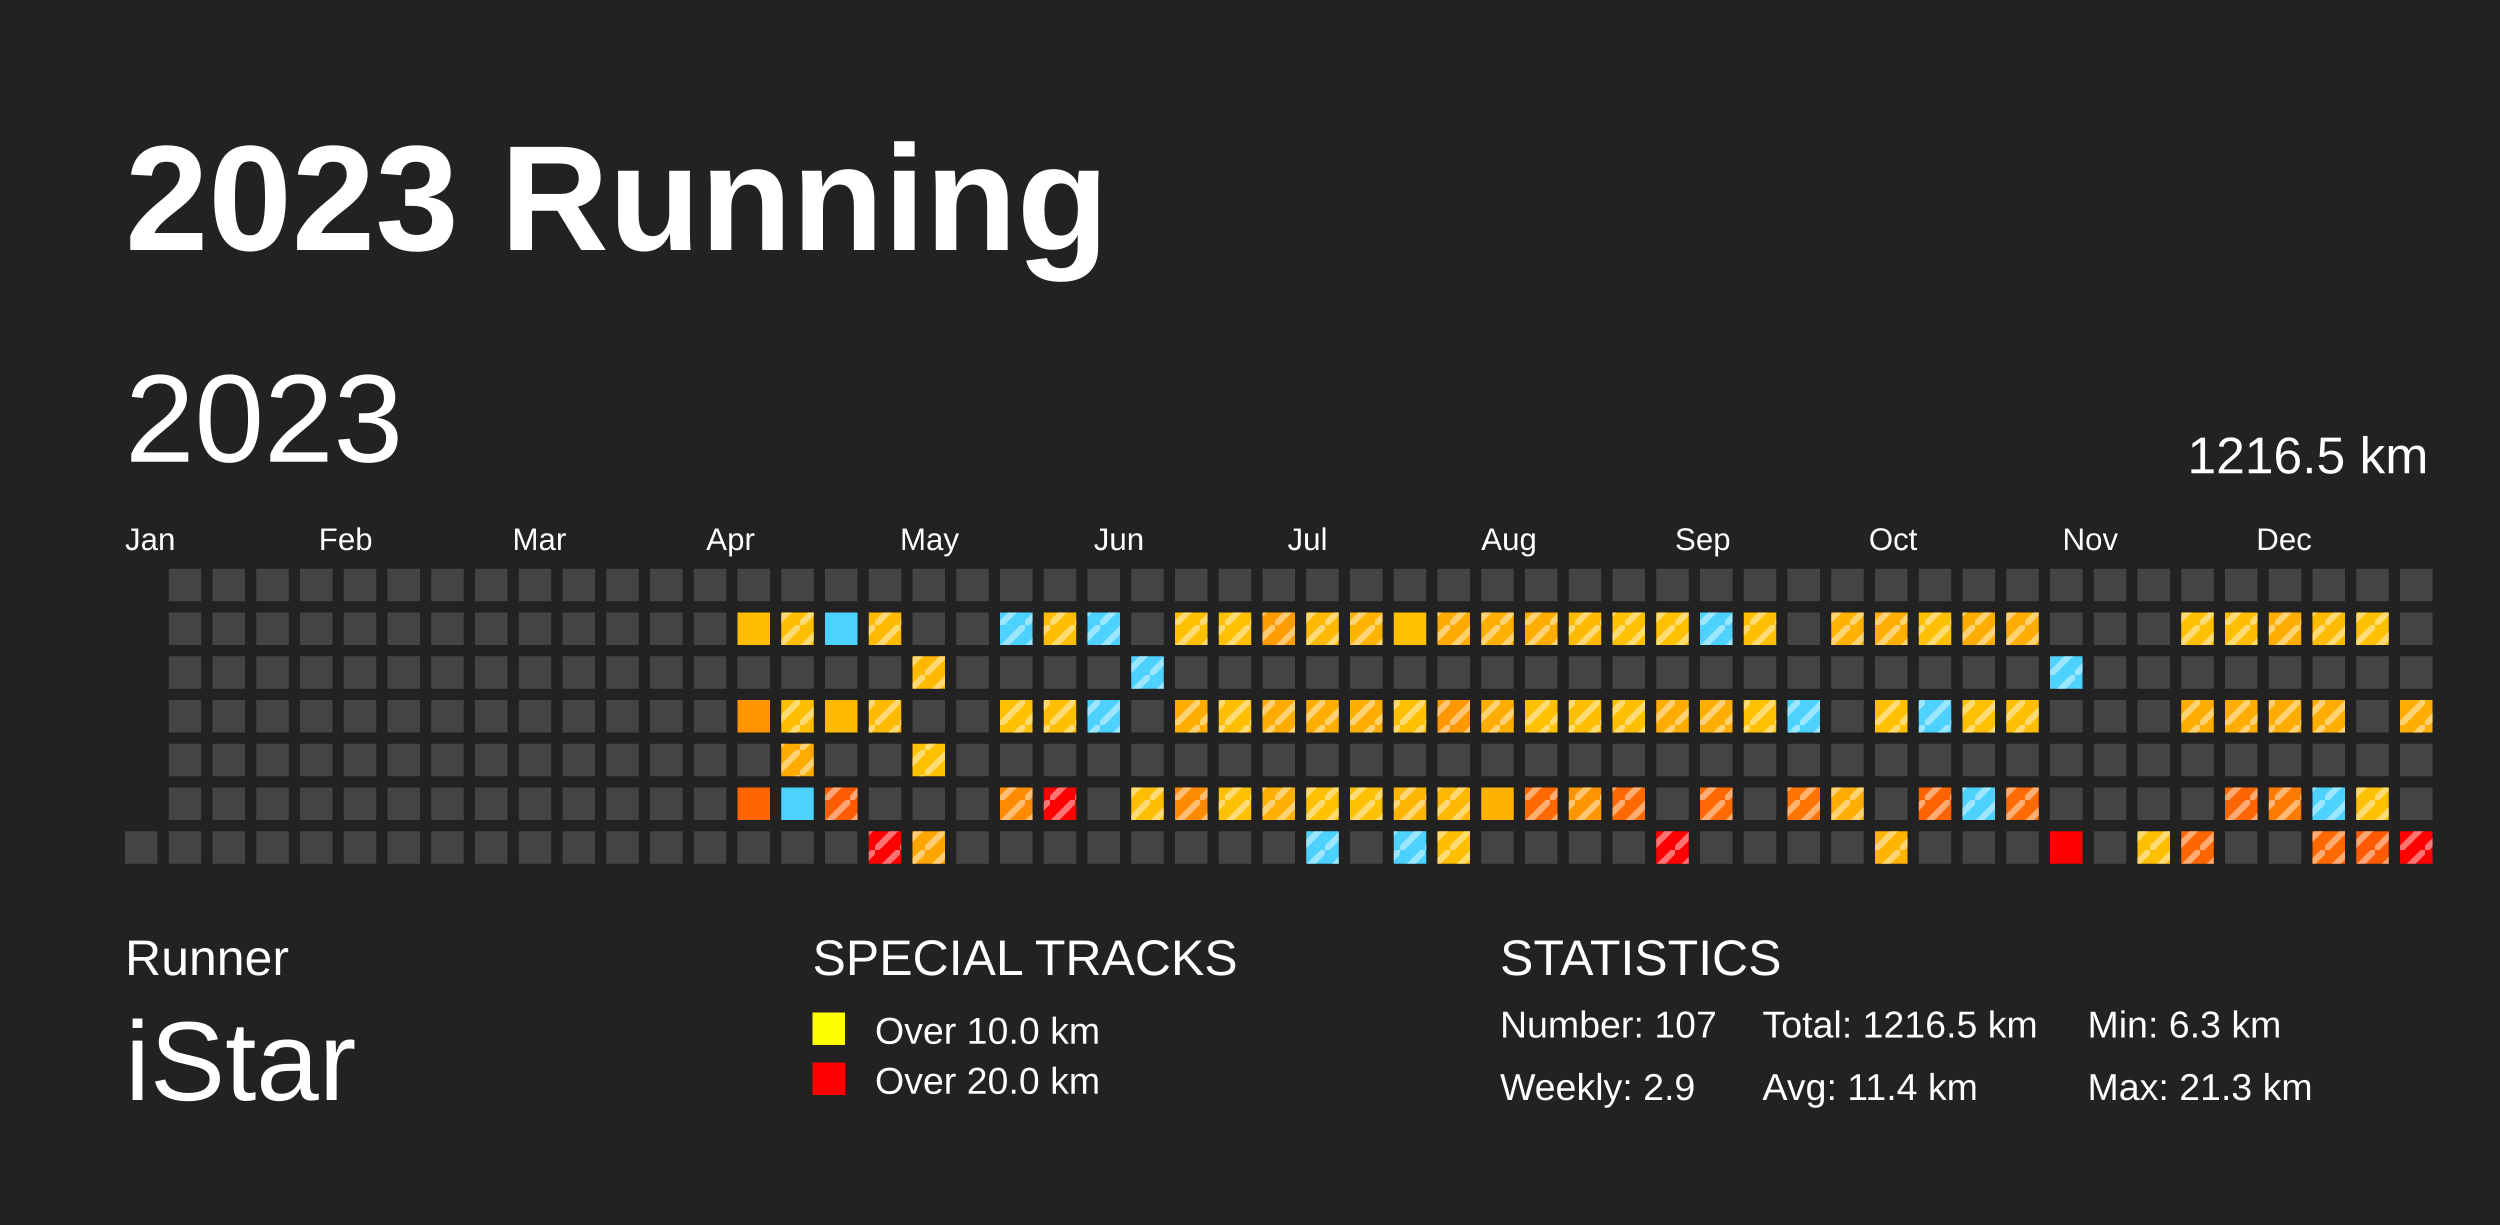
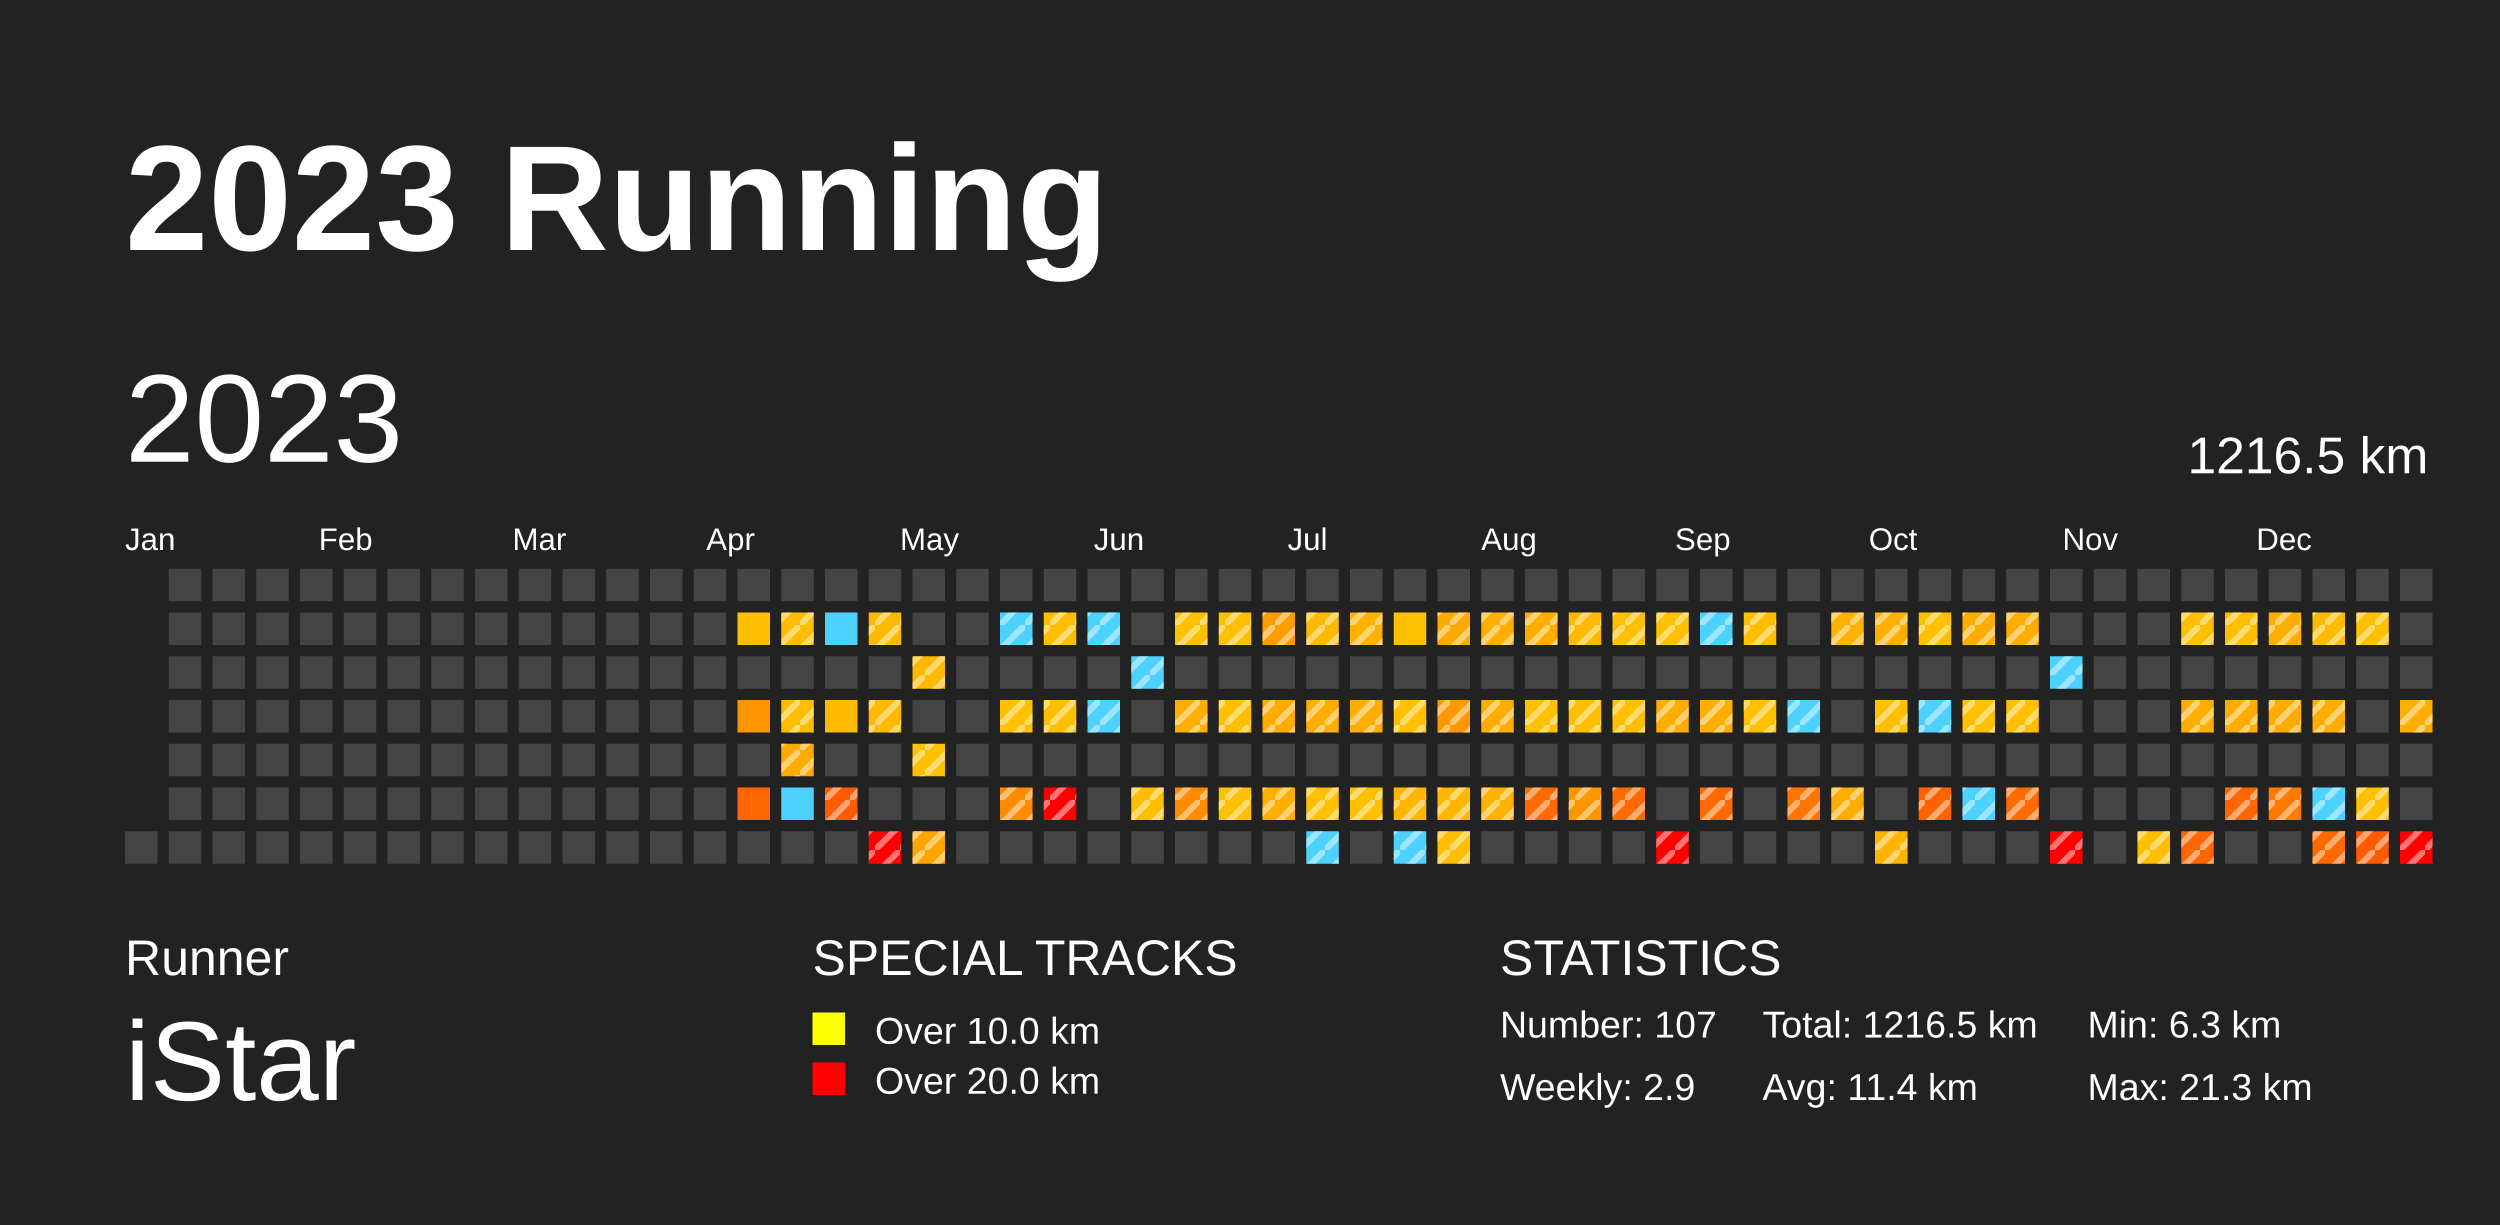
<svg xmlns="http://www.w3.org/2000/svg" baseProfile="full" height="98mm" version="1.1" viewBox="0,0,200,98" width="200mm">
  <defs>
    <pattern height="2" id="indoor-stripe" patternUnits="userSpaceOnUse" width="2">
      <line stroke="white" stroke-opacity="0.45" stroke-width="0.5" x1="0" x2="2" y1="2" y2="0" />
    </pattern>
  </defs>
  <rect fill="#222222" height="98" width="200" x="0" y="0" />
  <text fill="#FFFFFF" style="font-size:12px; font-family:Arial; font-weight:bold;" x="10" y="20">2023 Running</text>
  <text fill="#FFFFFF" style="font-size:4px; font-family:Arial" x="10" y="78">Runner</text>
  <text fill="#FFFFFF" style="font-size:9px; font-family:Arial" x="10" y="88">iStar</text>
  <text fill="#FFFFFF" style="font-size:4px; font-family:Arial" x="65" y="78">SPECIAL TRACKS</text>
  <rect fill="yellow" height="2.6" width="2.6" x="65" y="81" />
  <text fill="#FFFFFF" style="font-size:3px; font-family:Arial" x="70" y="83.5">Over 10.0 km</text>
  <rect fill="red" height="2.6" width="2.6" x="65" y="85" />
  <text fill="#FFFFFF" style="font-size:3px; font-family:Arial" x="70" y="87.5">Over 20.0 km</text>
  <text fill="#FFFFFF" style="font-size:4px; font-family:Arial" x="120" y="78">STATISTICS</text>
  <text fill="#FFFFFF" style="font-size:3px; font-family:Arial" x="120" y="83">Number: 107</text>
  <text fill="#FFFFFF" style="font-size:3px; font-family:Arial" x="120" y="88">Weekly: 2.9</text>
  <text fill="#FFFFFF" style="font-size:3px; font-family:Arial" x="141" y="83">Total: 1216.5 km</text>
  <text fill="#FFFFFF" style="font-size:3px; font-family:Arial" x="141" y="88">Avg: 11.4 km</text>
  <text fill="#FFFFFF" style="font-size:3px; font-family:Arial" x="167" y="83">Min: 6.3 km</text>
  <text fill="#FFFFFF" style="font-size:3px; font-family:Arial" x="167" y="88">Max: 21.3 km</text>
  <text dominant-baseline="hanging" fill="#FFFFFF" style="font-size:10.0px; font-family:Arial;" x="10" y="30">2023</text>
  <text dominant-baseline="hanging" fill="#FFFFFF" style="font-size:4.125px; font-family:Arial;" x="175" y="35">1216.5 km</text>
  <text fill="#FFFFFF" style="font-size:2.5px; font-family:Arial" x="10.0" y="44">Jan</text>
  <text fill="#FFFFFF" style="font-size:2.5px; font-family:Arial" x="25.5" y="44">Feb</text>
  <text fill="#FFFFFF" style="font-size:2.5px; font-family:Arial" x="41.0" y="44">Mar</text>
  <text fill="#FFFFFF" style="font-size:2.5px; font-family:Arial" x="56.5" y="44">Apr</text>
  <text fill="#FFFFFF" style="font-size:2.5px; font-family:Arial" x="72.0" y="44">May</text>
  <text fill="#FFFFFF" style="font-size:2.5px; font-family:Arial" x="87.5" y="44">Jun</text>
  <text fill="#FFFFFF" style="font-size:2.5px; font-family:Arial" x="103.0" y="44">Jul</text>
  <text fill="#FFFFFF" style="font-size:2.5px; font-family:Arial" x="118.5" y="44">Aug</text>
  <text fill="#FFFFFF" style="font-size:2.5px; font-family:Arial" x="134.0" y="44">Sep</text>
  <text fill="#FFFFFF" style="font-size:2.5px; font-family:Arial" x="149.5" y="44">Oct</text>
  <text fill="#FFFFFF" style="font-size:2.5px; font-family:Arial" x="165.0" y="44">Nov</text>
  <text fill="#FFFFFF" style="font-size:2.5px; font-family:Arial" x="180.5" y="44">Dec</text>
  <rect fill="#444444" height="2.6" width="2.6" x="10.0" y="66.5" />
  <rect fill="#444444" height="2.6" width="2.6" x="13.5" y="45.5" />
  <rect fill="#444444" height="2.6" width="2.6" x="13.5" y="49.0" />
  <rect fill="#444444" height="2.6" width="2.6" x="13.5" y="52.5" />
  <rect fill="#444444" height="2.6" width="2.6" x="13.5" y="56.0" />
  <rect fill="#444444" height="2.6" width="2.6" x="13.5" y="59.5" />
  <rect fill="#444444" height="2.6" width="2.6" x="13.5" y="63.0" />
  <rect fill="#444444" height="2.6" width="2.6" x="13.5" y="66.5" />
  <rect fill="#444444" height="2.6" width="2.6" x="17.0" y="45.5" />
  <rect fill="#444444" height="2.6" width="2.6" x="17.0" y="49.0" />
  <rect fill="#444444" height="2.6" width="2.6" x="17.0" y="52.5" />
  <rect fill="#444444" height="2.6" width="2.6" x="17.0" y="56.0" />
  <rect fill="#444444" height="2.6" width="2.6" x="17.0" y="59.5" />
  <rect fill="#444444" height="2.6" width="2.6" x="17.0" y="63.0" />
  <rect fill="#444444" height="2.6" width="2.6" x="17.0" y="66.5" />
  <rect fill="#444444" height="2.6" width="2.6" x="20.5" y="45.5" />
  <rect fill="#444444" height="2.6" width="2.6" x="20.5" y="49.0" />
  <rect fill="#444444" height="2.6" width="2.6" x="20.5" y="52.5" />
  <rect fill="#444444" height="2.6" width="2.6" x="20.5" y="56.0" />
  <rect fill="#444444" height="2.6" width="2.6" x="20.5" y="59.5" />
  <rect fill="#444444" height="2.6" width="2.6" x="20.5" y="63.0" />
  <rect fill="#444444" height="2.6" width="2.6" x="20.5" y="66.5" />
  <rect fill="#444444" height="2.6" width="2.6" x="24.0" y="45.5" />
  <rect fill="#444444" height="2.6" width="2.6" x="24.0" y="49.0" />
  <rect fill="#444444" height="2.6" width="2.6" x="24.0" y="52.5" />
  <rect fill="#444444" height="2.6" width="2.6" x="24.0" y="56.0" />
  <rect fill="#444444" height="2.6" width="2.6" x="24.0" y="59.5" />
  <rect fill="#444444" height="2.6" width="2.6" x="24.0" y="63.0" />
  <rect fill="#444444" height="2.6" width="2.6" x="24.0" y="66.5" />
  <rect fill="#444444" height="2.6" width="2.6" x="27.5" y="45.5" />
  <rect fill="#444444" height="2.6" width="2.6" x="27.5" y="49.0" />
  <rect fill="#444444" height="2.6" width="2.6" x="27.5" y="52.5" />
  <rect fill="#444444" height="2.6" width="2.6" x="27.5" y="56.0" />
  <rect fill="#444444" height="2.6" width="2.6" x="27.5" y="59.5" />
  <rect fill="#444444" height="2.6" width="2.6" x="27.5" y="63.0" />
  <rect fill="#444444" height="2.6" width="2.6" x="27.5" y="66.5" />
  <rect fill="#444444" height="2.6" width="2.6" x="31.0" y="45.5" />
  <rect fill="#444444" height="2.6" width="2.6" x="31.0" y="49.0" />
  <rect fill="#444444" height="2.6" width="2.6" x="31.0" y="52.5" />
  <rect fill="#444444" height="2.6" width="2.6" x="31.0" y="56.0" />
  <rect fill="#444444" height="2.6" width="2.6" x="31.0" y="59.5" />
  <rect fill="#444444" height="2.6" width="2.6" x="31.0" y="63.0" />
  <rect fill="#444444" height="2.6" width="2.6" x="31.0" y="66.5" />
  <rect fill="#444444" height="2.6" width="2.6" x="34.5" y="45.5" />
  <rect fill="#444444" height="2.6" width="2.6" x="34.5" y="49.0" />
  <rect fill="#444444" height="2.6" width="2.6" x="34.5" y="52.5" />
  <rect fill="#444444" height="2.6" width="2.6" x="34.5" y="56.0" />
  <rect fill="#444444" height="2.6" width="2.6" x="34.5" y="59.5" />
  <rect fill="#444444" height="2.6" width="2.6" x="34.5" y="63.0" />
  <rect fill="#444444" height="2.6" width="2.6" x="34.5" y="66.5" />
  <rect fill="#444444" height="2.6" width="2.6" x="38.0" y="45.5" />
  <rect fill="#444444" height="2.6" width="2.6" x="38.0" y="49.0" />
  <rect fill="#444444" height="2.6" width="2.6" x="38.0" y="52.5" />
  <rect fill="#444444" height="2.6" width="2.6" x="38.0" y="56.0" />
  <rect fill="#444444" height="2.6" width="2.6" x="38.0" y="59.5" />
  <rect fill="#444444" height="2.6" width="2.6" x="38.0" y="63.0" />
  <rect fill="#444444" height="2.6" width="2.6" x="38.0" y="66.5" />
  <rect fill="#444444" height="2.6" width="2.6" x="41.5" y="45.5" />
  <rect fill="#444444" height="2.6" width="2.6" x="41.5" y="49.0" />
  <rect fill="#444444" height="2.6" width="2.6" x="41.5" y="52.5" />
  <rect fill="#444444" height="2.6" width="2.6" x="41.5" y="56.0" />
  <rect fill="#444444" height="2.6" width="2.6" x="41.5" y="59.5" />
  <rect fill="#444444" height="2.6" width="2.6" x="41.5" y="63.0" />
  <rect fill="#444444" height="2.6" width="2.6" x="41.5" y="66.5" />
  <rect fill="#444444" height="2.6" width="2.6" x="45.0" y="45.5" />
  <rect fill="#444444" height="2.6" width="2.6" x="45.0" y="49.0" />
  <rect fill="#444444" height="2.6" width="2.6" x="45.0" y="52.5" />
  <rect fill="#444444" height="2.6" width="2.6" x="45.0" y="56.0" />
  <rect fill="#444444" height="2.6" width="2.6" x="45.0" y="59.5" />
  <rect fill="#444444" height="2.6" width="2.6" x="45.0" y="63.0" />
  <rect fill="#444444" height="2.6" width="2.6" x="45.0" y="66.5" />
  <rect fill="#444444" height="2.6" width="2.6" x="48.5" y="45.5" />
  <rect fill="#444444" height="2.6" width="2.6" x="48.5" y="49.0" />
  <rect fill="#444444" height="2.6" width="2.6" x="48.5" y="52.5" />
  <rect fill="#444444" height="2.6" width="2.6" x="48.5" y="56.0" />
  <rect fill="#444444" height="2.6" width="2.6" x="48.5" y="59.5" />
  <rect fill="#444444" height="2.6" width="2.6" x="48.5" y="63.0" />
  <rect fill="#444444" height="2.6" width="2.6" x="48.5" y="66.5" />
  <rect fill="#444444" height="2.6" width="2.6" x="52.0" y="45.5" />
  <rect fill="#444444" height="2.6" width="2.6" x="52.0" y="49.0" />
  <rect fill="#444444" height="2.6" width="2.6" x="52.0" y="52.5" />
  <rect fill="#444444" height="2.6" width="2.6" x="52.0" y="56.0" />
  <rect fill="#444444" height="2.6" width="2.6" x="52.0" y="59.5" />
  <rect fill="#444444" height="2.6" width="2.6" x="52.0" y="63.0" />
  <rect fill="#444444" height="2.6" width="2.6" x="52.0" y="66.5" />
  <rect fill="#444444" height="2.6" width="2.6" x="55.5" y="45.5" />
  <rect fill="#444444" height="2.6" width="2.6" x="55.5" y="49.0" />
  <rect fill="#444444" height="2.6" width="2.6" x="55.5" y="52.5" />
  <rect fill="#444444" height="2.6" width="2.6" x="55.5" y="56.0" />
  <rect fill="#444444" height="2.6" width="2.6" x="55.5" y="59.5" />
  <rect fill="#444444" height="2.6" width="2.6" x="55.5" y="63.0" />
  <rect fill="#444444" height="2.6" width="2.6" x="55.5" y="66.5" />
  <rect fill="#444444" height="2.6" width="2.6" x="59.0" y="45.5" />
  <rect fill="#ffbf00" height="2.6" width="2.6" x="59.0" y="49.0" />
  <rect fill="#444444" height="2.6" width="2.6" x="59.0" y="52.5" />
  <rect fill="#ff9500" height="2.6" width="2.6" x="59.0" y="56.0" />
  <rect fill="#444444" height="2.6" width="2.6" x="59.0" y="59.5" />
  <rect fill="#ff6500" height="2.6" width="2.6" x="59.0" y="63.0" />
  <rect fill="#444444" height="2.6" width="2.6" x="59.0" y="66.5" />
  <rect fill="#444444" height="2.6" width="2.6" x="62.5" y="45.5" />
  <rect fill="#ffbe00" height="2.6" width="2.6" x="62.5" y="49.0" />
  <rect fill="url(#indoor-stripe)" height="2.6" style="pointer-events: none;" width="2.6" x="62.5" y="49.0" />
  <rect fill="#444444" height="2.6" width="2.6" x="62.5" y="52.5" />
  <rect fill="#ffbd00" height="2.6" width="2.6" x="62.5" y="56.0" />
  <rect fill="url(#indoor-stripe)" height="2.6" style="pointer-events: none;" width="2.6" x="62.5" y="56.0" />
  <rect fill="#ffab00" height="2.6" width="2.6" x="62.5" y="59.5" />
  <rect fill="url(#indoor-stripe)" height="2.6" style="pointer-events: none;" width="2.6" x="62.5" y="59.5" />
  <rect fill="#4dd2ff" height="2.6" width="2.6" x="62.5" y="63.0" />
  <rect fill="#444444" height="2.6" width="2.6" x="62.5" y="66.5" />
  <rect fill="#444444" height="2.6" width="2.6" x="66.0" y="45.5" />
  <rect fill="#4dd2ff" height="2.6" width="2.6" x="66.0" y="49.0" />
  <rect fill="#444444" height="2.6" width="2.6" x="66.0" y="52.5" />
  <rect fill="#ffba00" height="2.6" width="2.6" x="66.0" y="56.0" />
  <rect fill="#444444" height="2.6" width="2.6" x="66.0" y="59.5" />
  <rect fill="#ff5b00" height="2.6" width="2.6" x="66.0" y="63.0" />
  <rect fill="url(#indoor-stripe)" height="2.6" style="pointer-events: none;" width="2.6" x="66.0" y="63.0" />
  <rect fill="#444444" height="2.6" width="2.6" x="66.0" y="66.5" />
  <rect fill="#444444" height="2.6" width="2.6" x="69.5" y="45.5" />
  <rect fill="#ffba00" height="2.6" width="2.6" x="69.5" y="49.0" />
  <rect fill="url(#indoor-stripe)" height="2.6" style="pointer-events: none;" width="2.6" x="69.5" y="49.0" />
  <rect fill="#444444" height="2.6" width="2.6" x="69.5" y="52.5" />
  <rect fill="#ffba00" height="2.6" width="2.6" x="69.5" y="56.0" />
  <rect fill="url(#indoor-stripe)" height="2.6" style="pointer-events: none;" width="2.6" x="69.5" y="56.0" />
  <rect fill="#444444" height="2.6" width="2.6" x="69.5" y="59.5" />
  <rect fill="#444444" height="2.6" width="2.6" x="69.5" y="63.0" />
  <rect fill="red" height="2.6" width="2.6" x="69.5" y="66.5" />
  <rect fill="url(#indoor-stripe)" height="2.6" style="pointer-events: none;" width="2.6" x="69.5" y="66.5" />
  <rect fill="#444444" height="2.6" width="2.6" x="73.0" y="45.5" />
  <rect fill="#444444" height="2.6" width="2.6" x="73.0" y="49.0" />
  <rect fill="#ffb800" height="2.6" width="2.6" x="73.0" y="52.5" />
  <rect fill="url(#indoor-stripe)" height="2.6" style="pointer-events: none;" width="2.6" x="73.0" y="52.5" />
  <rect fill="#444444" height="2.6" width="2.6" x="73.0" y="56.0" />
  <rect fill="#ffc000" height="2.6" width="2.6" x="73.0" y="59.5" />
  <rect fill="url(#indoor-stripe)" height="2.6" style="pointer-events: none;" width="2.6" x="73.0" y="59.5" />
  <rect fill="#444444" height="2.6" width="2.6" x="73.0" y="63.0" />
  <rect fill="#ffa500" height="2.6" width="2.6" x="73.0" y="66.5" />
  <rect fill="url(#indoor-stripe)" height="2.6" style="pointer-events: none;" width="2.6" x="73.0" y="66.5" />
  <rect fill="#444444" height="2.6" width="2.6" x="76.5" y="45.5" />
  <rect fill="#444444" height="2.6" width="2.6" x="76.5" y="49.0" />
  <rect fill="#444444" height="2.6" width="2.6" x="76.5" y="52.5" />
  <rect fill="#444444" height="2.6" width="2.6" x="76.5" y="56.0" />
  <rect fill="#444444" height="2.6" width="2.6" x="76.5" y="59.5" />
  <rect fill="#444444" height="2.6" width="2.6" x="76.5" y="63.0" />
  <rect fill="#444444" height="2.6" width="2.6" x="76.5" y="66.5" />
  <rect fill="#444444" height="2.6" width="2.6" x="80.0" y="45.5" />
  <rect fill="#4dd2ff" height="2.6" width="2.6" x="80.0" y="49.0" />
  <rect fill="url(#indoor-stripe)" height="2.6" style="pointer-events: none;" width="2.6" x="80.0" y="49.0" />
  <rect fill="#444444" height="2.6" width="2.6" x="80.0" y="52.5" />
  <rect fill="#ffc000" height="2.6" width="2.6" x="80.0" y="56.0" />
  <rect fill="url(#indoor-stripe)" height="2.6" style="pointer-events: none;" width="2.6" x="80.0" y="56.0" />
  <rect fill="#444444" height="2.6" width="2.6" x="80.0" y="59.5" />
  <rect fill="#ff8b00" height="2.6" width="2.6" x="80.0" y="63.0" />
  <rect fill="url(#indoor-stripe)" height="2.6" style="pointer-events: none;" width="2.6" x="80.0" y="63.0" />
  <rect fill="#444444" height="2.6" width="2.6" x="80.0" y="66.5" />
  <rect fill="#444444" height="2.6" width="2.6" x="83.5" y="45.5" />
  <rect fill="#ffbd00" height="2.6" width="2.6" x="83.5" y="49.0" />
  <rect fill="url(#indoor-stripe)" height="2.6" style="pointer-events: none;" width="2.6" x="83.5" y="49.0" />
  <rect fill="#444444" height="2.6" width="2.6" x="83.5" y="52.5" />
  <rect fill="#ffbe00" height="2.6" width="2.6" x="83.5" y="56.0" />
  <rect fill="url(#indoor-stripe)" height="2.6" style="pointer-events: none;" width="2.6" x="83.5" y="56.0" />
  <rect fill="#444444" height="2.6" width="2.6" x="83.5" y="59.5" />
  <rect fill="red" height="2.6" width="2.6" x="83.5" y="63.0" />
  <rect fill="url(#indoor-stripe)" height="2.6" style="pointer-events: none;" width="2.6" x="83.5" y="63.0" />
  <rect fill="#444444" height="2.6" width="2.6" x="83.5" y="66.5" />
  <rect fill="#444444" height="2.6" width="2.6" x="87.0" y="45.5" />
  <rect fill="#4dd2ff" height="2.6" width="2.6" x="87.0" y="49.0" />
  <rect fill="url(#indoor-stripe)" height="2.6" style="pointer-events: none;" width="2.6" x="87.0" y="49.0" />
  <rect fill="#444444" height="2.6" width="2.6" x="87.0" y="52.5" />
  <rect fill="#4dd2ff" height="2.6" width="2.6" x="87.0" y="56.0" />
  <rect fill="url(#indoor-stripe)" height="2.6" style="pointer-events: none;" width="2.6" x="87.0" y="56.0" />
  <rect fill="#444444" height="2.6" width="2.6" x="87.0" y="59.5" />
  <rect fill="#444444" height="2.6" width="2.6" x="87.0" y="63.0" />
  <rect fill="#444444" height="2.6" width="2.6" x="87.0" y="66.5" />
  <rect fill="#444444" height="2.6" width="2.6" x="90.5" y="45.5" />
  <rect fill="#444444" height="2.6" width="2.6" x="90.5" y="49.0" />
  <rect fill="#4dd2ff" height="2.6" width="2.6" x="90.5" y="52.5" />
  <rect fill="url(#indoor-stripe)" height="2.6" style="pointer-events: none;" width="2.6" x="90.5" y="52.5" />
  <rect fill="#444444" height="2.6" width="2.6" x="90.5" y="56.0" />
  <rect fill="#444444" height="2.6" width="2.6" x="90.5" y="59.5" />
  <rect fill="#ffbf00" height="2.6" width="2.6" x="90.5" y="63.0" />
  <rect fill="url(#indoor-stripe)" height="2.6" style="pointer-events: none;" width="2.6" x="90.5" y="63.0" />
  <rect fill="#444444" height="2.6" width="2.6" x="90.5" y="66.5" />
  <rect fill="#444444" height="2.6" width="2.6" x="94.0" y="45.5" />
  <rect fill="#ffc000" height="2.6" width="2.6" x="94.0" y="49.0" />
  <rect fill="url(#indoor-stripe)" height="2.6" style="pointer-events: none;" width="2.6" x="94.0" y="49.0" />
  <rect fill="#444444" height="2.6" width="2.6" x="94.0" y="52.5" />
  <rect fill="#ffad00" height="2.6" width="2.6" x="94.0" y="56.0" />
  <rect fill="url(#indoor-stripe)" height="2.6" style="pointer-events: none;" width="2.6" x="94.0" y="56.0" />
  <rect fill="#444444" height="2.6" width="2.6" x="94.0" y="59.5" />
  <rect fill="#ff8b00" height="2.6" width="2.6" x="94.0" y="63.0" />
  <rect fill="url(#indoor-stripe)" height="2.6" style="pointer-events: none;" width="2.6" x="94.0" y="63.0" />
  <rect fill="#444444" height="2.6" width="2.6" x="94.0" y="66.5" />
  <rect fill="#444444" height="2.6" width="2.6" x="97.5" y="45.5" />
  <rect fill="#ffc000" height="2.6" width="2.6" x="97.5" y="49.0" />
  <rect fill="url(#indoor-stripe)" height="2.6" style="pointer-events: none;" width="2.6" x="97.5" y="49.0" />
  <rect fill="#444444" height="2.6" width="2.6" x="97.5" y="52.5" />
  <rect fill="#ffbf00" height="2.6" width="2.6" x="97.5" y="56.0" />
  <rect fill="url(#indoor-stripe)" height="2.6" style="pointer-events: none;" width="2.6" x="97.5" y="56.0" />
  <rect fill="#444444" height="2.6" width="2.6" x="97.5" y="59.5" />
  <rect fill="#ffc000" height="2.6" width="2.6" x="97.5" y="63.0" />
  <rect fill="url(#indoor-stripe)" height="2.6" style="pointer-events: none;" width="2.6" x="97.5" y="63.0" />
  <rect fill="#444444" height="2.6" width="2.6" x="97.5" y="66.5" />
  <rect fill="#444444" height="2.6" width="2.6" x="101.0" y="45.5" />
  <rect fill="#ff9c00" height="2.6" width="2.6" x="101.0" y="49.0" />
  <rect fill="url(#indoor-stripe)" height="2.6" style="pointer-events: none;" width="2.6" x="101.0" y="49.0" />
  <rect fill="#444444" height="2.6" width="2.6" x="101.0" y="52.5" />
  <rect fill="#ffab00" height="2.6" width="2.6" x="101.0" y="56.0" />
  <rect fill="url(#indoor-stripe)" height="2.6" style="pointer-events: none;" width="2.6" x="101.0" y="56.0" />
  <rect fill="#444444" height="2.6" width="2.6" x="101.0" y="59.5" />
  <rect fill="#ffaf00" height="2.6" width="2.6" x="101.0" y="63.0" />
  <rect fill="url(#indoor-stripe)" height="2.6" style="pointer-events: none;" width="2.6" x="101.0" y="63.0" />
  <rect fill="#444444" height="2.6" width="2.6" x="101.0" y="66.5" />
  <rect fill="#444444" height="2.6" width="2.6" x="104.5" y="45.5" />
  <rect fill="#ffb900" height="2.6" width="2.6" x="104.5" y="49.0" />
  <rect fill="url(#indoor-stripe)" height="2.6" style="pointer-events: none;" width="2.6" x="104.5" y="49.0" />
  <rect fill="#444444" height="2.6" width="2.6" x="104.5" y="52.5" />
  <rect fill="#ffae00" height="2.6" width="2.6" x="104.5" y="56.0" />
  <rect fill="url(#indoor-stripe)" height="2.6" style="pointer-events: none;" width="2.6" x="104.5" y="56.0" />
  <rect fill="#444444" height="2.6" width="2.6" x="104.5" y="59.5" />
  <rect fill="#ffc000" height="2.6" width="2.6" x="104.5" y="63.0" />
  <rect fill="url(#indoor-stripe)" height="2.6" style="pointer-events: none;" width="2.6" x="104.5" y="63.0" />
  <rect fill="#4dd2ff" height="2.6" width="2.6" x="104.5" y="66.5" />
  <rect fill="url(#indoor-stripe)" height="2.6" style="pointer-events: none;" width="2.6" x="104.5" y="66.5" />
  <rect fill="#444444" height="2.6" width="2.6" x="108.0" y="45.5" />
  <rect fill="#ffb200" height="2.6" width="2.6" x="108.0" y="49.0" />
  <rect fill="url(#indoor-stripe)" height="2.6" style="pointer-events: none;" width="2.6" x="108.0" y="49.0" />
  <rect fill="#444444" height="2.6" width="2.6" x="108.0" y="52.5" />
  <rect fill="#ffad00" height="2.6" width="2.6" x="108.0" y="56.0" />
  <rect fill="url(#indoor-stripe)" height="2.6" style="pointer-events: none;" width="2.6" x="108.0" y="56.0" />
  <rect fill="#444444" height="2.6" width="2.6" x="108.0" y="59.5" />
  <rect fill="#ffc000" height="2.6" width="2.6" x="108.0" y="63.0" />
  <rect fill="url(#indoor-stripe)" height="2.6" style="pointer-events: none;" width="2.6" x="108.0" y="63.0" />
  <rect fill="#444444" height="2.6" width="2.6" x="108.0" y="66.5" />
  <rect fill="#444444" height="2.6" width="2.6" x="111.5" y="45.5" />
  <rect fill="#ffc000" height="2.6" width="2.6" x="111.5" y="49.0" />
  <rect fill="#444444" height="2.6" width="2.6" x="111.5" y="52.5" />
  <rect fill="#ffc000" height="2.6" width="2.6" x="111.5" y="56.0" />
  <rect fill="url(#indoor-stripe)" height="2.6" style="pointer-events: none;" width="2.6" x="111.5" y="56.0" />
  <rect fill="#444444" height="2.6" width="2.6" x="111.5" y="59.5" />
  <rect fill="#ffb600" height="2.6" width="2.6" x="111.5" y="63.0" />
  <rect fill="url(#indoor-stripe)" height="2.6" style="pointer-events: none;" width="2.6" x="111.5" y="63.0" />
  <rect fill="#4dd2ff" height="2.6" width="2.6" x="111.5" y="66.5" />
  <rect fill="url(#indoor-stripe)" height="2.6" style="pointer-events: none;" width="2.6" x="111.5" y="66.5" />
  <rect fill="#444444" height="2.6" width="2.6" x="115.0" y="45.5" />
  <rect fill="#ffaa00" height="2.6" width="2.6" x="115.0" y="49.0" />
  <rect fill="url(#indoor-stripe)" height="2.6" style="pointer-events: none;" width="2.6" x="115.0" y="49.0" />
  <rect fill="#444444" height="2.6" width="2.6" x="115.0" y="52.5" />
  <rect fill="#ff9700" height="2.6" width="2.6" x="115.0" y="56.0" />
  <rect fill="url(#indoor-stripe)" height="2.6" style="pointer-events: none;" width="2.6" x="115.0" y="56.0" />
  <rect fill="#444444" height="2.6" width="2.6" x="115.0" y="59.5" />
  <rect fill="#ffb700" height="2.6" width="2.6" x="115.0" y="63.0" />
  <rect fill="url(#indoor-stripe)" height="2.6" style="pointer-events: none;" width="2.6" x="115.0" y="63.0" />
  <rect fill="#ffbf00" height="2.6" width="2.6" x="115.0" y="66.5" />
  <rect fill="url(#indoor-stripe)" height="2.6" style="pointer-events: none;" width="2.6" x="115.0" y="66.5" />
  <rect fill="#444444" height="2.6" width="2.6" x="118.5" y="45.5" />
  <rect fill="#ffaf00" height="2.6" width="2.6" x="118.5" y="49.0" />
  <rect fill="url(#indoor-stripe)" height="2.6" style="pointer-events: none;" width="2.6" x="118.5" y="49.0" />
  <rect fill="#444444" height="2.6" width="2.6" x="118.5" y="52.5" />
  <rect fill="#ffad00" height="2.6" width="2.6" x="118.5" y="56.0" />
  <rect fill="url(#indoor-stripe)" height="2.6" style="pointer-events: none;" width="2.6" x="118.5" y="56.0" />
  <rect fill="#444444" height="2.6" width="2.6" x="118.5" y="59.5" />
  <rect fill="#ffb200" height="2.6" width="2.6" x="118.5" y="63.0" />
+   <rect fill="url(#indoor-stripe)" height="2.6" style="pointer-events: none;" width="2.6" x="118.5" y="63.0" />
  <rect fill="#444444" height="2.6" width="2.6" x="118.5" y="66.5" />
  <rect fill="#444444" height="2.6" width="2.6" x="122.0" y="45.5" />
  <rect fill="#ffae00" height="2.6" width="2.6" x="122.0" y="49.0" />
  <rect fill="url(#indoor-stripe)" height="2.6" style="pointer-events: none;" width="2.6" x="122.0" y="49.0" />
  <rect fill="#444444" height="2.6" width="2.6" x="122.0" y="52.5" />
  <rect fill="#ffc000" height="2.6" width="2.6" x="122.0" y="56.0" />
  <rect fill="url(#indoor-stripe)" height="2.6" style="pointer-events: none;" width="2.6" x="122.0" y="56.0" />
  <rect fill="#444444" height="2.6" width="2.6" x="122.0" y="59.5" />
  <rect fill="#ff6a00" height="2.6" width="2.6" x="122.0" y="63.0" />
  <rect fill="url(#indoor-stripe)" height="2.6" style="pointer-events: none;" width="2.6" x="122.0" y="63.0" />
  <rect fill="#444444" height="2.6" width="2.6" x="122.0" y="66.5" />
  <rect fill="#444444" height="2.6" width="2.6" x="125.5" y="45.5" />
  <rect fill="#ffb900" height="2.6" width="2.6" x="125.5" y="49.0" />
  <rect fill="url(#indoor-stripe)" height="2.6" style="pointer-events: none;" width="2.6" x="125.5" y="49.0" />
  <rect fill="#444444" height="2.6" width="2.6" x="125.5" y="52.5" />
  <rect fill="#ffbf00" height="2.6" width="2.6" x="125.5" y="56.0" />
  <rect fill="url(#indoor-stripe)" height="2.6" style="pointer-events: none;" width="2.6" x="125.5" y="56.0" />
  <rect fill="#444444" height="2.6" width="2.6" x="125.5" y="59.5" />
  <rect fill="#ff9500" height="2.6" width="2.6" x="125.5" y="63.0" />
  <rect fill="url(#indoor-stripe)" height="2.6" style="pointer-events: none;" width="2.6" x="125.5" y="63.0" />
  <rect fill="#444444" height="2.6" width="2.6" x="125.5" y="66.5" />
  <rect fill="#444444" height="2.6" width="2.6" x="129.0" y="45.5" />
  <rect fill="#ffc000" height="2.6" width="2.6" x="129.0" y="49.0" />
  <rect fill="url(#indoor-stripe)" height="2.6" style="pointer-events: none;" width="2.6" x="129.0" y="49.0" />
  <rect fill="#444444" height="2.6" width="2.6" x="129.0" y="52.5" />
  <rect fill="#ffbf00" height="2.6" width="2.6" x="129.0" y="56.0" />
  <rect fill="url(#indoor-stripe)" height="2.6" style="pointer-events: none;" width="2.6" x="129.0" y="56.0" />
  <rect fill="#444444" height="2.6" width="2.6" x="129.0" y="59.5" />
  <rect fill="#ff6a00" height="2.6" width="2.6" x="129.0" y="63.0" />
  <rect fill="url(#indoor-stripe)" height="2.6" style="pointer-events: none;" width="2.6" x="129.0" y="63.0" />
  <rect fill="#444444" height="2.6" width="2.6" x="129.0" y="66.5" />
  <rect fill="#444444" height="2.6" width="2.6" x="132.5" y="45.5" />
  <rect fill="#ffc000" height="2.6" width="2.6" x="132.5" y="49.0" />
  <rect fill="url(#indoor-stripe)" height="2.6" style="pointer-events: none;" width="2.6" x="132.5" y="49.0" />
  <rect fill="#444444" height="2.6" width="2.6" x="132.5" y="52.5" />
  <rect fill="#ffac00" height="2.6" width="2.6" x="132.5" y="56.0" />
  <rect fill="url(#indoor-stripe)" height="2.6" style="pointer-events: none;" width="2.6" x="132.5" y="56.0" />
  <rect fill="#444444" height="2.6" width="2.6" x="132.5" y="59.5" />
  <rect fill="#444444" height="2.6" width="2.6" x="132.5" y="63.0" />
  <rect fill="red" height="2.6" width="2.6" x="132.5" y="66.5" />
  <rect fill="url(#indoor-stripe)" height="2.6" style="pointer-events: none;" width="2.6" x="132.5" y="66.5" />
  <rect fill="#444444" height="2.6" width="2.6" x="136.0" y="45.5" />
  <rect fill="#4dd2ff" height="2.6" width="2.6" x="136.0" y="49.0" />
  <rect fill="url(#indoor-stripe)" height="2.6" style="pointer-events: none;" width="2.6" x="136.0" y="49.0" />
  <rect fill="#444444" height="2.6" width="2.6" x="136.0" y="52.5" />
  <rect fill="#ffad00" height="2.6" width="2.6" x="136.0" y="56.0" />
  <rect fill="url(#indoor-stripe)" height="2.6" style="pointer-events: none;" width="2.6" x="136.0" y="56.0" />
  <rect fill="#444444" height="2.6" width="2.6" x="136.0" y="59.5" />
  <rect fill="#ff6900" height="2.6" width="2.6" x="136.0" y="63.0" />
  <rect fill="url(#indoor-stripe)" height="2.6" style="pointer-events: none;" width="2.6" x="136.0" y="63.0" />
  <rect fill="#444444" height="2.6" width="2.6" x="136.0" y="66.5" />
  <rect fill="#444444" height="2.6" width="2.6" x="139.5" y="45.5" />
  <rect fill="#ffbf00" height="2.6" width="2.6" x="139.5" y="49.0" />
  <rect fill="url(#indoor-stripe)" height="2.6" style="pointer-events: none;" width="2.6" x="139.5" y="49.0" />
  <rect fill="#444444" height="2.6" width="2.6" x="139.5" y="52.5" />
  <rect fill="#ffc000" height="2.6" width="2.6" x="139.5" y="56.0" />
  <rect fill="url(#indoor-stripe)" height="2.6" style="pointer-events: none;" width="2.6" x="139.5" y="56.0" />
  <rect fill="#444444" height="2.6" width="2.6" x="139.5" y="59.5" />
  <rect fill="#444444" height="2.6" width="2.6" x="139.5" y="63.0" />
  <rect fill="#444444" height="2.6" width="2.6" x="139.5" y="66.5" />
  <rect fill="#444444" height="2.6" width="2.6" x="143.0" y="45.5" />
  <rect fill="#444444" height="2.6" width="2.6" x="143.0" y="49.0" />
  <rect fill="#444444" height="2.6" width="2.6" x="143.0" y="52.5" />
  <rect fill="#4dd2ff" height="2.6" width="2.6" x="143.0" y="56.0" />
  <rect fill="url(#indoor-stripe)" height="2.6" style="pointer-events: none;" width="2.6" x="143.0" y="56.0" />
  <rect fill="#444444" height="2.6" width="2.6" x="143.0" y="59.5" />
  <rect fill="#ff7500" height="2.6" width="2.6" x="143.0" y="63.0" />
  <rect fill="url(#indoor-stripe)" height="2.6" style="pointer-events: none;" width="2.6" x="143.0" y="63.0" />
  <rect fill="#444444" height="2.6" width="2.6" x="143.0" y="66.5" />
  <rect fill="#444444" height="2.6" width="2.6" x="146.5" y="45.5" />
  <rect fill="#ffb200" height="2.6" width="2.6" x="146.5" y="49.0" />
  <rect fill="url(#indoor-stripe)" height="2.6" style="pointer-events: none;" width="2.6" x="146.5" y="49.0" />
  <rect fill="#444444" height="2.6" width="2.6" x="146.5" y="52.5" />
  <rect fill="#444444" height="2.6" width="2.6" x="146.5" y="56.0" />
  <rect fill="#444444" height="2.6" width="2.6" x="146.5" y="59.5" />
  <rect fill="#ffad00" height="2.6" width="2.6" x="146.5" y="63.0" />
  <rect fill="url(#indoor-stripe)" height="2.6" style="pointer-events: none;" width="2.6" x="146.5" y="63.0" />
  <rect fill="#444444" height="2.6" width="2.6" x="146.5" y="66.5" />
  <rect fill="#444444" height="2.6" width="2.6" x="150.0" y="45.5" />
  <rect fill="#ffaf00" height="2.6" width="2.6" x="150.0" y="49.0" />
  <rect fill="url(#indoor-stripe)" height="2.6" style="pointer-events: none;" width="2.6" x="150.0" y="49.0" />
  <rect fill="#444444" height="2.6" width="2.6" x="150.0" y="52.5" />
  <rect fill="#ffc000" height="2.6" width="2.6" x="150.0" y="56.0" />
  <rect fill="url(#indoor-stripe)" height="2.6" style="pointer-events: none;" width="2.6" x="150.0" y="56.0" />
  <rect fill="#444444" height="2.6" width="2.6" x="150.0" y="59.5" />
  <rect fill="#444444" height="2.6" width="2.6" x="150.0" y="63.0" />
  <rect fill="#ffb500" height="2.6" width="2.6" x="150.0" y="66.5" />
  <rect fill="url(#indoor-stripe)" height="2.6" style="pointer-events: none;" width="2.6" x="150.0" y="66.5" />
  <rect fill="#444444" height="2.6" width="2.6" x="153.5" y="45.5" />
  <rect fill="#ffc000" height="2.6" width="2.6" x="153.5" y="49.0" />
  <rect fill="url(#indoor-stripe)" height="2.6" style="pointer-events: none;" width="2.6" x="153.5" y="49.0" />
  <rect fill="#444444" height="2.6" width="2.6" x="153.5" y="52.5" />
  <rect fill="#4dd2ff" height="2.6" width="2.6" x="153.5" y="56.0" />
  <rect fill="url(#indoor-stripe)" height="2.6" style="pointer-events: none;" width="2.6" x="153.5" y="56.0" />
  <rect fill="#444444" height="2.6" width="2.6" x="153.5" y="59.5" />
  <rect fill="#ff6300" height="2.6" width="2.6" x="153.5" y="63.0" />
  <rect fill="url(#indoor-stripe)" height="2.6" style="pointer-events: none;" width="2.6" x="153.5" y="63.0" />
  <rect fill="#444444" height="2.6" width="2.6" x="153.5" y="66.5" />
  <rect fill="#444444" height="2.6" width="2.6" x="157.0" y="45.5" />
  <rect fill="#ffad00" height="2.6" width="2.6" x="157.0" y="49.0" />
  <rect fill="url(#indoor-stripe)" height="2.6" style="pointer-events: none;" width="2.6" x="157.0" y="49.0" />
  <rect fill="#444444" height="2.6" width="2.6" x="157.0" y="52.5" />
  <rect fill="#ffc000" height="2.6" width="2.6" x="157.0" y="56.0" />
  <rect fill="url(#indoor-stripe)" height="2.6" style="pointer-events: none;" width="2.6" x="157.0" y="56.0" />
  <rect fill="#444444" height="2.6" width="2.6" x="157.0" y="59.5" />
  <rect fill="#4dd2ff" height="2.6" width="2.6" x="157.0" y="63.0" />
  <rect fill="url(#indoor-stripe)" height="2.6" style="pointer-events: none;" width="2.6" x="157.0" y="63.0" />
  <rect fill="#444444" height="2.6" width="2.6" x="157.0" y="66.5" />
  <rect fill="#444444" height="2.6" width="2.6" x="160.5" y="45.5" />
  <rect fill="#ffad00" height="2.6" width="2.6" x="160.5" y="49.0" />
  <rect fill="url(#indoor-stripe)" height="2.6" style="pointer-events: none;" width="2.6" x="160.5" y="49.0" />
  <rect fill="#444444" height="2.6" width="2.6" x="160.5" y="52.5" />
  <rect fill="#ffbf00" height="2.6" width="2.6" x="160.5" y="56.0" />
  <rect fill="url(#indoor-stripe)" height="2.6" style="pointer-events: none;" width="2.6" x="160.5" y="56.0" />
  <rect fill="#444444" height="2.6" width="2.6" x="160.5" y="59.5" />
  <rect fill="#ff6b00" height="2.6" width="2.6" x="160.5" y="63.0" />
  <rect fill="url(#indoor-stripe)" height="2.6" style="pointer-events: none;" width="2.6" x="160.5" y="63.0" />
  <rect fill="#444444" height="2.6" width="2.6" x="160.5" y="66.5" />
  <rect fill="#444444" height="2.6" width="2.6" x="164.0" y="45.5" />
  <rect fill="#444444" height="2.6" width="2.6" x="164.0" y="49.0" />
  <rect fill="#4dd2ff" height="2.6" width="2.6" x="164.0" y="52.5" />
  <rect fill="url(#indoor-stripe)" height="2.6" style="pointer-events: none;" width="2.6" x="164.0" y="52.5" />
  <rect fill="#444444" height="2.6" width="2.6" x="164.0" y="56.0" />
  <rect fill="#444444" height="2.6" width="2.6" x="164.0" y="59.5" />
  <rect fill="#444444" height="2.6" width="2.6" x="164.0" y="63.0" />
  <rect fill="red" height="2.6" width="2.6" x="164.0" y="66.5" />
+   <rect fill="url(#indoor-stripe)" height="2.6" style="pointer-events: none;" width="2.6" x="164.0" y="66.5" />
  <rect fill="#444444" height="2.6" width="2.6" x="167.5" y="45.5" />
  <rect fill="#444444" height="2.6" width="2.6" x="167.5" y="49.0" />
  <rect fill="#444444" height="2.6" width="2.6" x="167.5" y="52.5" />
  <rect fill="#444444" height="2.6" width="2.6" x="167.5" y="56.0" />
  <rect fill="#444444" height="2.6" width="2.6" x="167.5" y="59.5" />
  <rect fill="#444444" height="2.6" width="2.6" x="167.5" y="63.0" />
  <rect fill="#444444" height="2.6" width="2.6" x="167.5" y="66.5" />
  <rect fill="#444444" height="2.6" width="2.6" x="171.0" y="45.5" />
  <rect fill="#444444" height="2.6" width="2.6" x="171.0" y="49.0" />
  <rect fill="#444444" height="2.6" width="2.6" x="171.0" y="52.5" />
  <rect fill="#444444" height="2.6" width="2.6" x="171.0" y="56.0" />
  <rect fill="#444444" height="2.6" width="2.6" x="171.0" y="59.5" />
  <rect fill="#444444" height="2.6" width="2.6" x="171.0" y="63.0" />
  <rect fill="#ffbf00" height="2.6" width="2.6" x="171.0" y="66.5" />
  <rect fill="url(#indoor-stripe)" height="2.6" style="pointer-events: none;" width="2.6" x="171.0" y="66.5" />
  <rect fill="#444444" height="2.6" width="2.6" x="174.5" y="45.5" />
  <rect fill="#ffc000" height="2.6" width="2.6" x="174.5" y="49.0" />
  <rect fill="url(#indoor-stripe)" height="2.6" style="pointer-events: none;" width="2.6" x="174.5" y="49.0" />
  <rect fill="#444444" height="2.6" width="2.6" x="174.5" y="52.5" />
  <rect fill="#ffad00" height="2.6" width="2.6" x="174.5" y="56.0" />
  <rect fill="url(#indoor-stripe)" height="2.6" style="pointer-events: none;" width="2.6" x="174.5" y="56.0" />
  <rect fill="#444444" height="2.6" width="2.6" x="174.5" y="59.5" />
  <rect fill="#444444" height="2.6" width="2.6" x="174.5" y="63.0" />
  <rect fill="#ff6600" height="2.6" width="2.6" x="174.5" y="66.5" />
  <rect fill="url(#indoor-stripe)" height="2.6" style="pointer-events: none;" width="2.6" x="174.5" y="66.5" />
  <rect fill="#444444" height="2.6" width="2.6" x="178.0" y="45.5" />
  <rect fill="#ffbe00" height="2.6" width="2.6" x="178.0" y="49.0" />
  <rect fill="url(#indoor-stripe)" height="2.6" style="pointer-events: none;" width="2.6" x="178.0" y="49.0" />
  <rect fill="#444444" height="2.6" width="2.6" x="178.0" y="52.5" />
  <rect fill="#ffad00" height="2.6" width="2.6" x="178.0" y="56.0" />
  <rect fill="url(#indoor-stripe)" height="2.6" style="pointer-events: none;" width="2.6" x="178.0" y="56.0" />
  <rect fill="#444444" height="2.6" width="2.6" x="178.0" y="59.5" />
  <rect fill="#ff6500" height="2.6" width="2.6" x="178.0" y="63.0" />
  <rect fill="url(#indoor-stripe)" height="2.6" style="pointer-events: none;" width="2.6" x="178.0" y="63.0" />
  <rect fill="#444444" height="2.6" width="2.6" x="178.0" y="66.5" />
  <rect fill="#444444" height="2.6" width="2.6" x="181.5" y="45.5" />
  <rect fill="#ffad00" height="2.6" width="2.6" x="181.5" y="49.0" />
  <rect fill="url(#indoor-stripe)" height="2.6" style="pointer-events: none;" width="2.6" x="181.5" y="49.0" />
  <rect fill="#444444" height="2.6" width="2.6" x="181.5" y="52.5" />
  <rect fill="#ffac00" height="2.6" width="2.6" x="181.5" y="56.0" />
  <rect fill="url(#indoor-stripe)" height="2.6" style="pointer-events: none;" width="2.6" x="181.5" y="56.0" />
  <rect fill="#444444" height="2.6" width="2.6" x="181.5" y="59.5" />
  <rect fill="#ff7b00" height="2.6" width="2.6" x="181.5" y="63.0" />
  <rect fill="url(#indoor-stripe)" height="2.6" style="pointer-events: none;" width="2.6" x="181.5" y="63.0" />
  <rect fill="#444444" height="2.6" width="2.6" x="181.5" y="66.5" />
  <rect fill="#444444" height="2.6" width="2.6" x="185.0" y="45.5" />
  <rect fill="#ffbb00" height="2.6" width="2.6" x="185.0" y="49.0" />
  <rect fill="url(#indoor-stripe)" height="2.6" style="pointer-events: none;" width="2.6" x="185.0" y="49.0" />
  <rect fill="#444444" height="2.6" width="2.6" x="185.0" y="52.5" />
  <rect fill="#ffad00" height="2.6" width="2.6" x="185.0" y="56.0" />
  <rect fill="url(#indoor-stripe)" height="2.6" style="pointer-events: none;" width="2.6" x="185.0" y="56.0" />
  <rect fill="#444444" height="2.6" width="2.6" x="185.0" y="59.5" />
  <rect fill="#4dd2ff" height="2.6" width="2.6" x="185.0" y="63.0" />
  <rect fill="url(#indoor-stripe)" height="2.6" style="pointer-events: none;" width="2.6" x="185.0" y="63.0" />
  <rect fill="#ff6800" height="2.6" width="2.6" x="185.0" y="66.5" />
  <rect fill="url(#indoor-stripe)" height="2.6" style="pointer-events: none;" width="2.6" x="185.0" y="66.5" />
  <rect fill="#444444" height="2.6" width="2.6" x="188.5" y="45.5" />
  <rect fill="#ffc000" height="2.6" width="2.6" x="188.5" y="49.0" />
  <rect fill="url(#indoor-stripe)" height="2.6" style="pointer-events: none;" width="2.6" x="188.5" y="49.0" />
  <rect fill="#444444" height="2.6" width="2.6" x="188.5" y="52.5" />
  <rect fill="#444444" height="2.6" width="2.6" x="188.5" y="56.0" />
  <rect fill="#444444" height="2.6" width="2.6" x="188.5" y="59.5" />
  <rect fill="#ffc000" height="2.6" width="2.6" x="188.5" y="63.0" />
  <rect fill="url(#indoor-stripe)" height="2.6" style="pointer-events: none;" width="2.6" x="188.5" y="63.0" />
  <rect fill="#ff5a00" height="2.6" width="2.6" x="188.5" y="66.5" />
  <rect fill="url(#indoor-stripe)" height="2.6" style="pointer-events: none;" width="2.6" x="188.5" y="66.5" />
  <rect fill="#444444" height="2.6" width="2.6" x="192.0" y="45.5" />
  <rect fill="#444444" height="2.6" width="2.6" x="192.0" y="49.0" />
  <rect fill="#444444" height="2.6" width="2.6" x="192.0" y="52.5" />
  <rect fill="#ffad00" height="2.6" width="2.6" x="192.0" y="56.0" />
  <rect fill="url(#indoor-stripe)" height="2.6" style="pointer-events: none;" width="2.6" x="192.0" y="56.0" />
  <rect fill="#444444" height="2.6" width="2.6" x="192.0" y="59.5" />
  <rect fill="#444444" height="2.6" width="2.6" x="192.0" y="63.0" />
  <rect fill="red" height="2.6" width="2.6" x="192.0" y="66.5" />
  <rect fill="url(#indoor-stripe)" height="2.6" style="pointer-events: none;" width="2.6" x="192.0" y="66.5" />
</svg>
